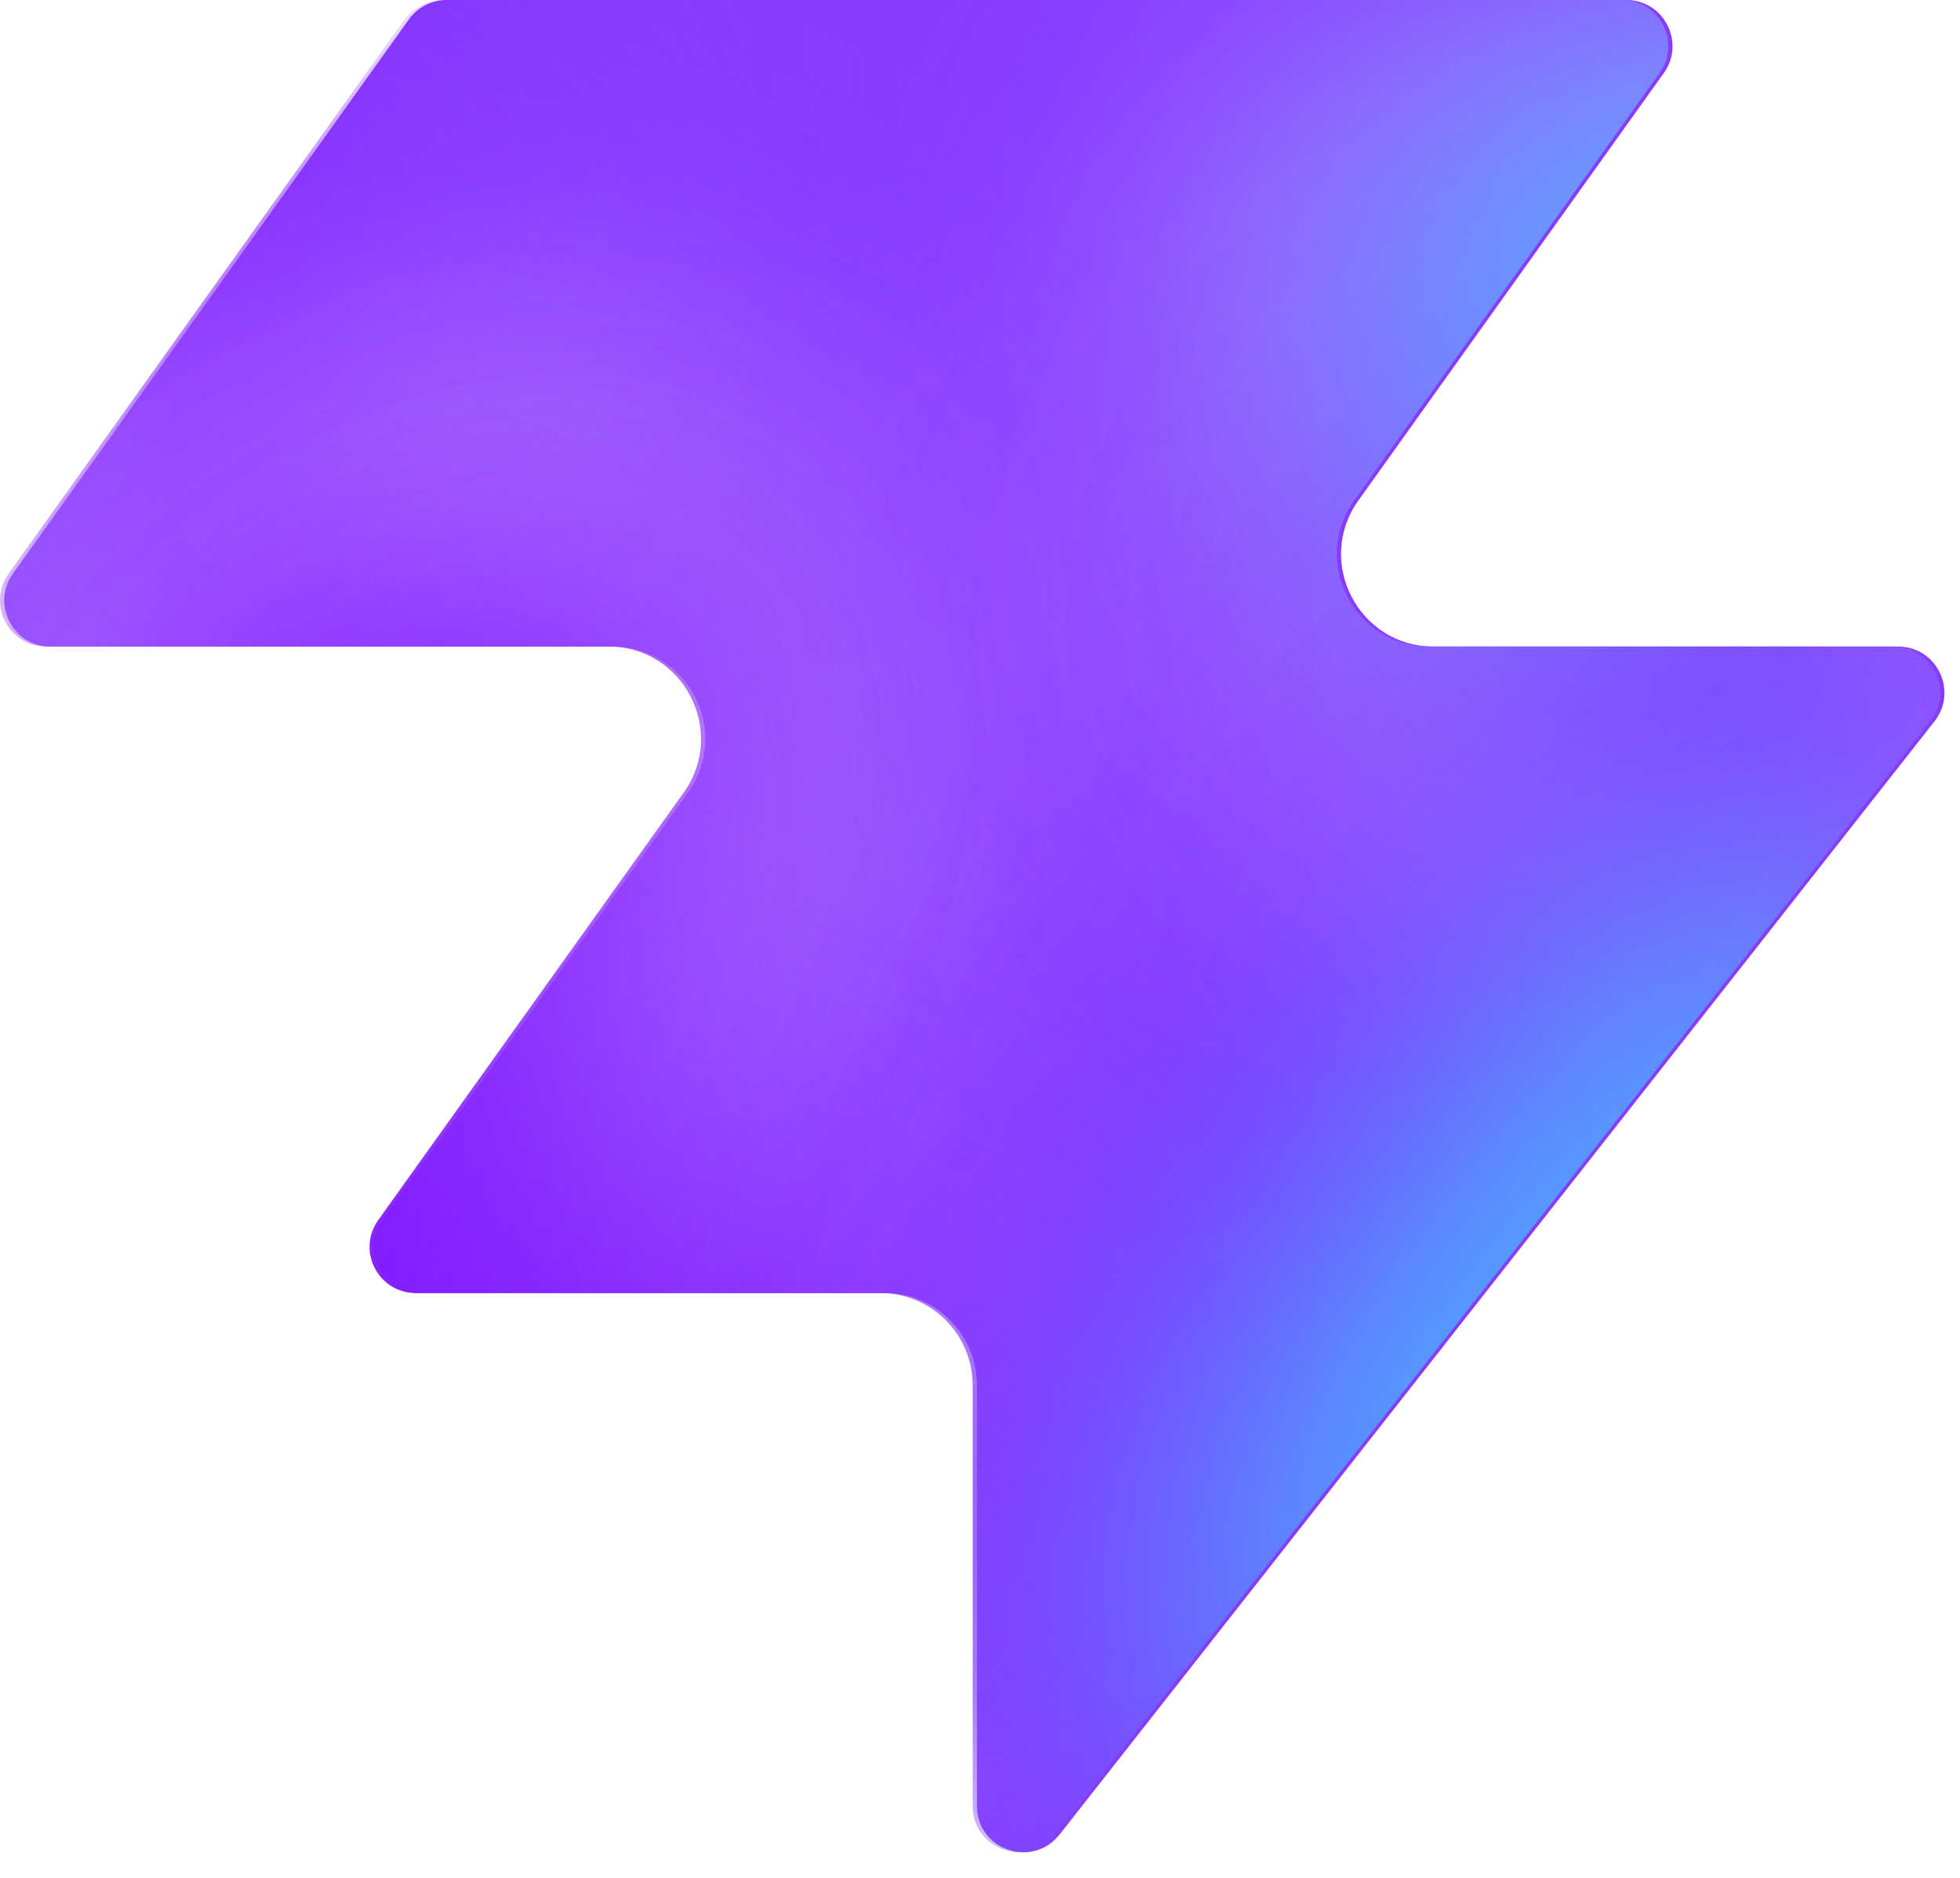
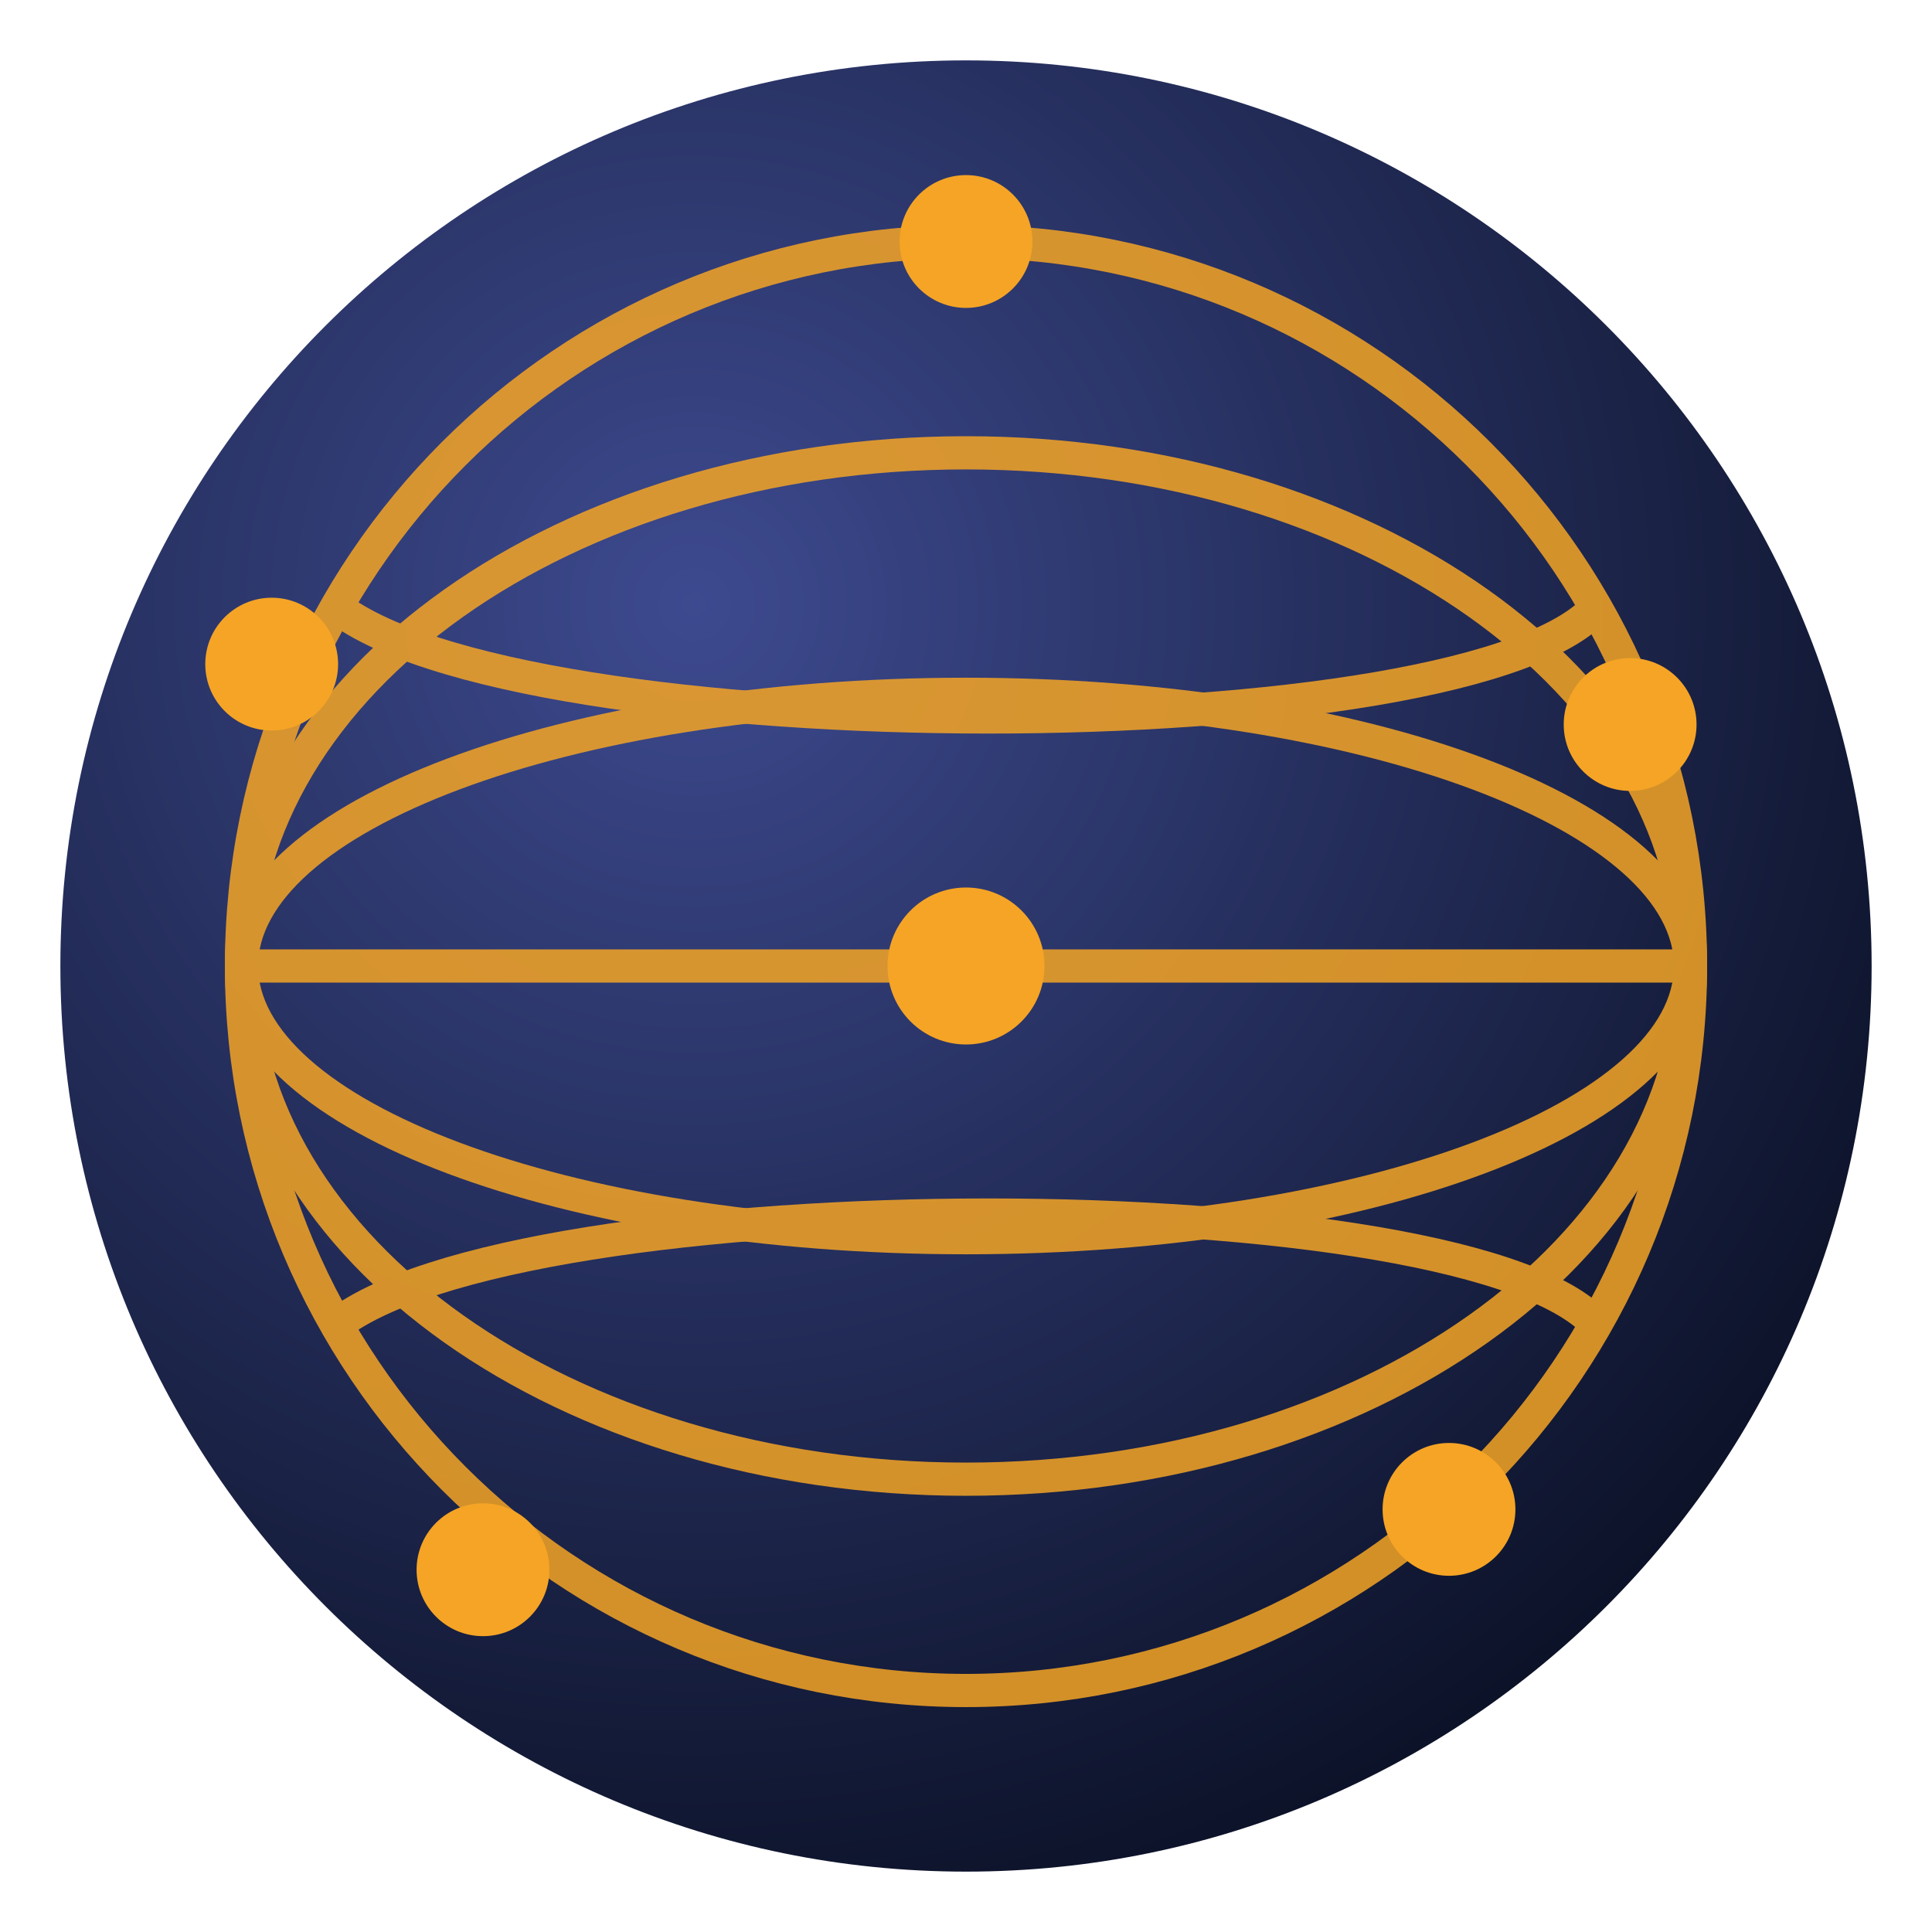
- <svg xmlns="http://www.w3.org/2000/svg" width="48" height="46" fill="none" viewBox="0 0 48 46">
-   <path fill="#863bff" d="M25.946 44.938c-.664.845-2.021.375-2.021-.698V33.937a2.26 2.26 0 0 0-2.262-2.262H10.287c-.92 0-1.456-1.04-.92-1.788l7.48-10.471c1.07-1.497 0-3.578-1.842-3.578H1.237c-.92 0-1.456-1.04-.92-1.788L10.013.474c.214-.297.556-.474.92-.474h28.894c.92 0 1.456 1.04.92 1.788l-7.48 10.471c-1.07 1.498 0 3.579 1.842 3.579h11.377c.943 0 1.473 1.088.89 1.83L25.947 44.94z" style="fill:#863bff;fill:color(display-p3 .525 .23 1);fill-opacity:1" />
-   <mask id="a" width="48" height="46" x="0" y="0" maskUnits="userSpaceOnUse" style="mask-type:alpha">
-     <path fill="#000" d="M25.842 44.938c-.664.844-2.021.375-2.021-.698V33.937a2.26 2.26 0 0 0-2.262-2.262H10.183c-.92 0-1.456-1.04-.92-1.788l7.48-10.471c1.07-1.498 0-3.579-1.842-3.579H1.133c-.92 0-1.456-1.04-.92-1.787L9.91.473c.214-.297.556-.474.92-.474h28.894c.92 0 1.456 1.04.92 1.788l-7.48 10.471c-1.07 1.498 0 3.578 1.842 3.578h11.377c.943 0 1.473 1.088.89 1.832L25.843 44.94z" style="fill:#000;fill-opacity:1" />
-   </mask>
-   <g mask="url(#a)">
-     <g filter="url(#b)">
-       <ellipse cx="5.508" cy="14.704" fill="#ede6ff" rx="5.508" ry="14.704" style="fill:#ede6ff;fill:color(display-p3 .927 .903 1);fill-opacity:1" transform="matrix(.00324 1 1 -.00324 -4.47 31.516)" />
-     </g>
-     <g filter="url(#c)">
-       <ellipse cx="10.399" cy="29.851" fill="#ede6ff" rx="10.399" ry="29.851" style="fill:#ede6ff;fill:color(display-p3 .927 .903 1);fill-opacity:1" transform="matrix(.00324 1 1 -.00324 -39.328 7.883)" />
-     </g>
-     <g filter="url(#d)">
-       <ellipse cx="5.508" cy="30.487" fill="#7e14ff" rx="5.508" ry="30.487" style="fill:#7e14ff;fill:color(display-p3 .492 .077 1);fill-opacity:1" transform="rotate(89.814 -25.913 -14.639)scale(1 -1)" />
-     </g>
-     <g filter="url(#e)">
-       <ellipse cx="5.508" cy="30.599" fill="#7e14ff" rx="5.508" ry="30.599" style="fill:#7e14ff;fill:color(display-p3 .492 .077 1);fill-opacity:1" transform="rotate(89.814 -32.644 -3.334)scale(1 -1)" />
-     </g>
-     <g filter="url(#f)">
-       <ellipse cx="5.508" cy="30.599" fill="#7e14ff" rx="5.508" ry="30.599" style="fill:#7e14ff;fill:color(display-p3 .492 .077 1);fill-opacity:1" transform="matrix(.00324 1 1 -.00324 -34.34 30.47)" />
-     </g>
-     <g filter="url(#g)">
-       <ellipse cx="14.072" cy="22.078" fill="#ede6ff" rx="14.072" ry="22.078" style="fill:#ede6ff;fill:color(display-p3 .927 .903 1);fill-opacity:1" transform="rotate(93.35 24.506 48.493)scale(-1 1)" />
-     </g>
-     <g filter="url(#h)">
-       <ellipse cx="3.47" cy="21.501" fill="#7e14ff" rx="3.47" ry="21.501" style="fill:#7e14ff;fill:color(display-p3 .492 .077 1);fill-opacity:1" transform="rotate(89.009 28.708 47.59)scale(-1 1)" />
-     </g>
-     <g filter="url(#i)">
-       <ellipse cx="3.47" cy="21.501" fill="#7e14ff" rx="3.47" ry="21.501" style="fill:#7e14ff;fill:color(display-p3 .492 .077 1);fill-opacity:1" transform="rotate(89.009 28.708 47.59)scale(-1 1)" />
-     </g>
-     <g filter="url(#j)">
-       <ellipse cx=".387" cy="8.972" fill="#7e14ff" rx="4.407" ry="29.108" style="fill:#7e14ff;fill:color(display-p3 .492 .077 1);fill-opacity:1" transform="rotate(39.51 .387 8.972)" />
-     </g>
-     <g filter="url(#k)">
-       <ellipse cx="47.523" cy="-6.092" fill="#7e14ff" rx="4.407" ry="29.108" style="fill:#7e14ff;fill:color(display-p3 .492 .077 1);fill-opacity:1" transform="rotate(37.892 47.523 -6.092)" />
-     </g>
-     <g filter="url(#l)">
-       <ellipse cx="41.412" cy="6.333" fill="#47bfff" rx="5.971" ry="9.665" style="fill:#47bfff;fill:color(display-p3 .28 .748 1);fill-opacity:1" transform="rotate(37.892 41.412 6.333)" />
-     </g>
-     <g filter="url(#m)">
-       <ellipse cx="-1.879" cy="38.332" fill="#7e14ff" rx="4.407" ry="29.108" style="fill:#7e14ff;fill:color(display-p3 .492 .077 1);fill-opacity:1" transform="rotate(37.892 -1.88 38.332)" />
-     </g>
-     <g filter="url(#n)">
-       <ellipse cx="-1.879" cy="38.332" fill="#7e14ff" rx="4.407" ry="29.108" style="fill:#7e14ff;fill:color(display-p3 .492 .077 1);fill-opacity:1" transform="rotate(37.892 -1.88 38.332)" />
-     </g>
-     <g filter="url(#o)">
-       <ellipse cx="35.651" cy="29.907" fill="#7e14ff" rx="4.407" ry="29.108" style="fill:#7e14ff;fill:color(display-p3 .492 .077 1);fill-opacity:1" transform="rotate(37.892 35.651 29.907)" />
-     </g>
-     <g filter="url(#p)">
-       <ellipse cx="38.418" cy="32.4" fill="#47bfff" rx="5.971" ry="15.297" style="fill:#47bfff;fill:color(display-p3 .28 .748 1);fill-opacity:1" transform="rotate(37.892 38.418 32.4)" />
-     </g>
+ <svg xmlns="http://www.w3.org/2000/svg" viewBox="0 0 64 64">
+   <defs>
+     <radialGradient id="g" cx="35%" cy="30%" r="75%">
+       <stop offset="0%" stop-color="#3d4a8f" />
+       <stop offset="100%" stop-color="#0c1228" />
+     </radialGradient>
+   </defs>
+   <circle cx="32" cy="32" r="30" fill="url(#g)" />
+   <g fill="none" stroke="#f5a425" stroke-width="1.1" opacity="0.85">
+     <ellipse cx="32" cy="32" rx="24" ry="24" />
+     <ellipse cx="32" cy="32" rx="24" ry="9" />
+     <ellipse cx="32" cy="32" rx="24" ry="17" />
+     <path d="M8 32h48" />
+     <path d="M11 20c6 5 38 5 42 0" />
+     <path d="M11 44c6-5 38-5 42 0" />
  </g>
-   <defs>
-     <filter id="b" width="60.045" height="41.654" x="-19.77" y="16.149" color-interpolation-filters="sRGB" filterUnits="userSpaceOnUse">
-       <feFlood flood-opacity="0" result="BackgroundImageFix" />
-       <feBlend in="SourceGraphic" in2="BackgroundImageFix" result="shape" />
-       <feGaussianBlur result="effect1_foregroundBlur_2002_17158" stdDeviation="7.659" />
-     </filter>
-     <filter id="c" width="90.34" height="51.437" x="-54.613" y="-7.533" color-interpolation-filters="sRGB" filterUnits="userSpaceOnUse">
-       <feFlood flood-opacity="0" result="BackgroundImageFix" />
-       <feBlend in="SourceGraphic" in2="BackgroundImageFix" result="shape" />
-       <feGaussianBlur result="effect1_foregroundBlur_2002_17158" stdDeviation="7.659" />
-     </filter>
-     <filter id="d" width="79.355" height="29.4" x="-49.64" y="2.03" color-interpolation-filters="sRGB" filterUnits="userSpaceOnUse">
-       <feFlood flood-opacity="0" result="BackgroundImageFix" />
-       <feBlend in="SourceGraphic" in2="BackgroundImageFix" result="shape" />
-       <feGaussianBlur result="effect1_foregroundBlur_2002_17158" stdDeviation="4.596" />
-     </filter>
-     <filter id="e" width="79.579" height="29.4" x="-45.045" y="20.029" color-interpolation-filters="sRGB" filterUnits="userSpaceOnUse">
-       <feFlood flood-opacity="0" result="BackgroundImageFix" />
-       <feBlend in="SourceGraphic" in2="BackgroundImageFix" result="shape" />
-       <feGaussianBlur result="effect1_foregroundBlur_2002_17158" stdDeviation="4.596" />
-     </filter>
-     <filter id="f" width="79.579" height="29.4" x="-43.513" y="21.178" color-interpolation-filters="sRGB" filterUnits="userSpaceOnUse">
-       <feFlood flood-opacity="0" result="BackgroundImageFix" />
-       <feBlend in="SourceGraphic" in2="BackgroundImageFix" result="shape" />
-       <feGaussianBlur result="effect1_foregroundBlur_2002_17158" stdDeviation="4.596" />
-     </filter>
-     <filter id="g" width="74.749" height="58.852" x="15.756" y="-17.901" color-interpolation-filters="sRGB" filterUnits="userSpaceOnUse">
-       <feFlood flood-opacity="0" result="BackgroundImageFix" />
-       <feBlend in="SourceGraphic" in2="BackgroundImageFix" result="shape" />
-       <feGaussianBlur result="effect1_foregroundBlur_2002_17158" stdDeviation="7.659" />
-     </filter>
-     <filter id="h" width="61.377" height="25.362" x="23.548" y="2.284" color-interpolation-filters="sRGB" filterUnits="userSpaceOnUse">
-       <feFlood flood-opacity="0" result="BackgroundImageFix" />
-       <feBlend in="SourceGraphic" in2="BackgroundImageFix" result="shape" />
-       <feGaussianBlur result="effect1_foregroundBlur_2002_17158" stdDeviation="4.596" />
-     </filter>
-     <filter id="i" width="61.377" height="25.362" x="23.548" y="2.284" color-interpolation-filters="sRGB" filterUnits="userSpaceOnUse">
-       <feFlood flood-opacity="0" result="BackgroundImageFix" />
-       <feBlend in="SourceGraphic" in2="BackgroundImageFix" result="shape" />
-       <feGaussianBlur result="effect1_foregroundBlur_2002_17158" stdDeviation="4.596" />
-     </filter>
-     <filter id="j" width="56.045" height="63.649" x="-27.636" y="-22.853" color-interpolation-filters="sRGB" filterUnits="userSpaceOnUse">
-       <feFlood flood-opacity="0" result="BackgroundImageFix" />
-       <feBlend in="SourceGraphic" in2="BackgroundImageFix" result="shape" />
-       <feGaussianBlur result="effect1_foregroundBlur_2002_17158" stdDeviation="4.596" />
-     </filter>
-     <filter id="k" width="54.814" height="64.646" x="20.116" y="-38.415" color-interpolation-filters="sRGB" filterUnits="userSpaceOnUse">
-       <feFlood flood-opacity="0" result="BackgroundImageFix" />
-       <feBlend in="SourceGraphic" in2="BackgroundImageFix" result="shape" />
-       <feGaussianBlur result="effect1_foregroundBlur_2002_17158" stdDeviation="4.596" />
-     </filter>
-     <filter id="l" width="33.541" height="35.313" x="24.641" y="-11.323" color-interpolation-filters="sRGB" filterUnits="userSpaceOnUse">
-       <feFlood flood-opacity="0" result="BackgroundImageFix" />
-       <feBlend in="SourceGraphic" in2="BackgroundImageFix" result="shape" />
-       <feGaussianBlur result="effect1_foregroundBlur_2002_17158" stdDeviation="4.596" />
-     </filter>
-     <filter id="m" width="54.814" height="64.646" x="-29.286" y="6.009" color-interpolation-filters="sRGB" filterUnits="userSpaceOnUse">
-       <feFlood flood-opacity="0" result="BackgroundImageFix" />
-       <feBlend in="SourceGraphic" in2="BackgroundImageFix" result="shape" />
-       <feGaussianBlur result="effect1_foregroundBlur_2002_17158" stdDeviation="4.596" />
-     </filter>
-     <filter id="n" width="54.814" height="64.646" x="-29.286" y="6.009" color-interpolation-filters="sRGB" filterUnits="userSpaceOnUse">
-       <feFlood flood-opacity="0" result="BackgroundImageFix" />
-       <feBlend in="SourceGraphic" in2="BackgroundImageFix" result="shape" />
-       <feGaussianBlur result="effect1_foregroundBlur_2002_17158" stdDeviation="4.596" />
-     </filter>
-     <filter id="o" width="54.814" height="64.646" x="8.244" y="-2.416" color-interpolation-filters="sRGB" filterUnits="userSpaceOnUse">
-       <feFlood flood-opacity="0" result="BackgroundImageFix" />
-       <feBlend in="SourceGraphic" in2="BackgroundImageFix" result="shape" />
-       <feGaussianBlur result="effect1_foregroundBlur_2002_17158" stdDeviation="4.596" />
-     </filter>
-     <filter id="p" width="39.409" height="43.623" x="18.713" y="10.588" color-interpolation-filters="sRGB" filterUnits="userSpaceOnUse">
-       <feFlood flood-opacity="0" result="BackgroundImageFix" />
-       <feBlend in="SourceGraphic" in2="BackgroundImageFix" result="shape" />
-       <feGaussianBlur result="effect1_foregroundBlur_2002_17158" stdDeviation="4.596" />
-     </filter>
-   </defs>
+   <g fill="#f5a425">
+     <circle cx="32" cy="8" r="2.2" />
+     <circle cx="54" cy="24" r="2.2" />
+     <circle cx="48" cy="50" r="2.2" />
+     <circle cx="16" cy="52" r="2.2" />
+     <circle cx="9" cy="22" r="2.2" />
+     <circle cx="32" cy="32" r="2.6" />
+   </g>
</svg>
